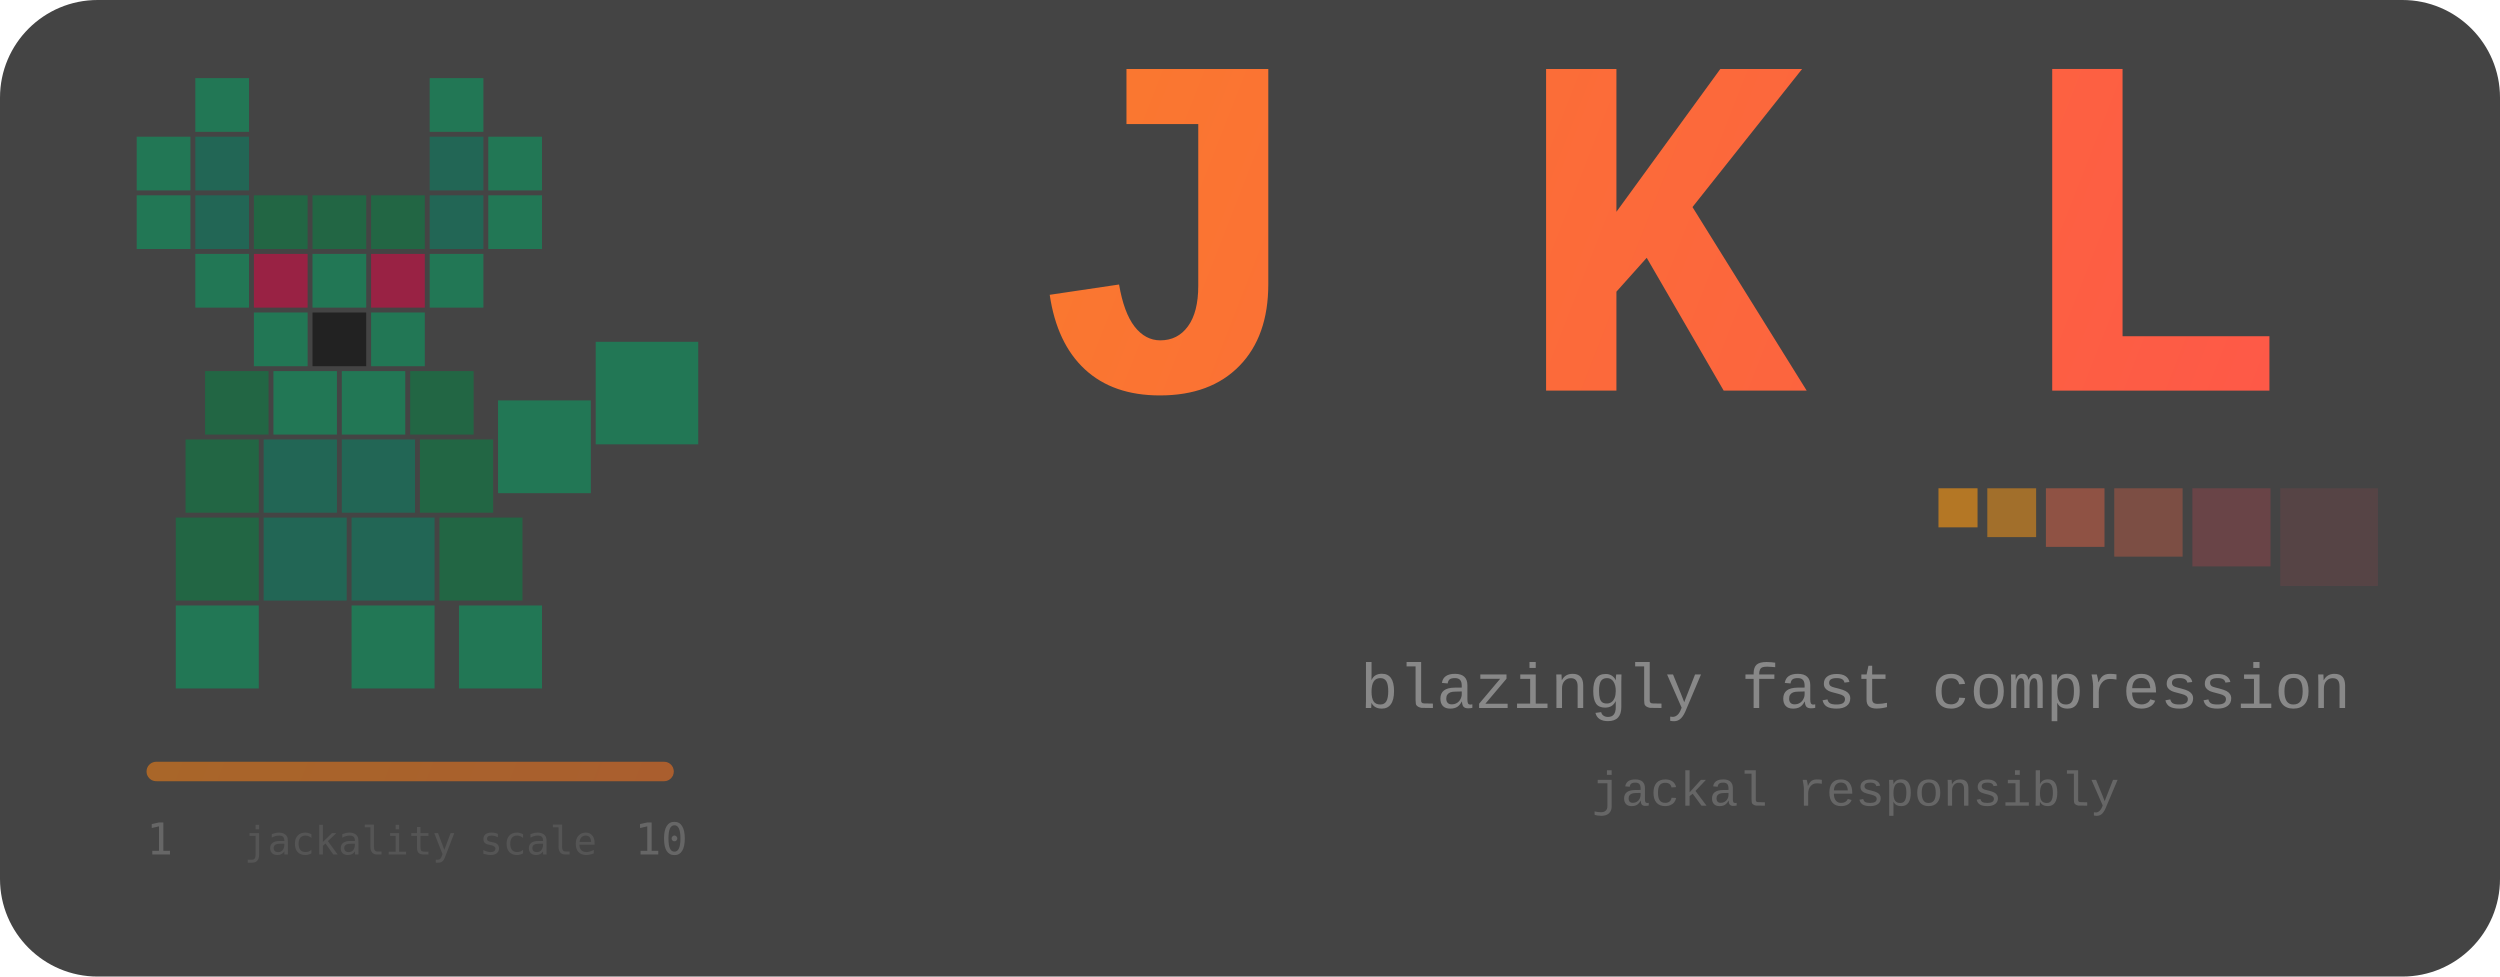
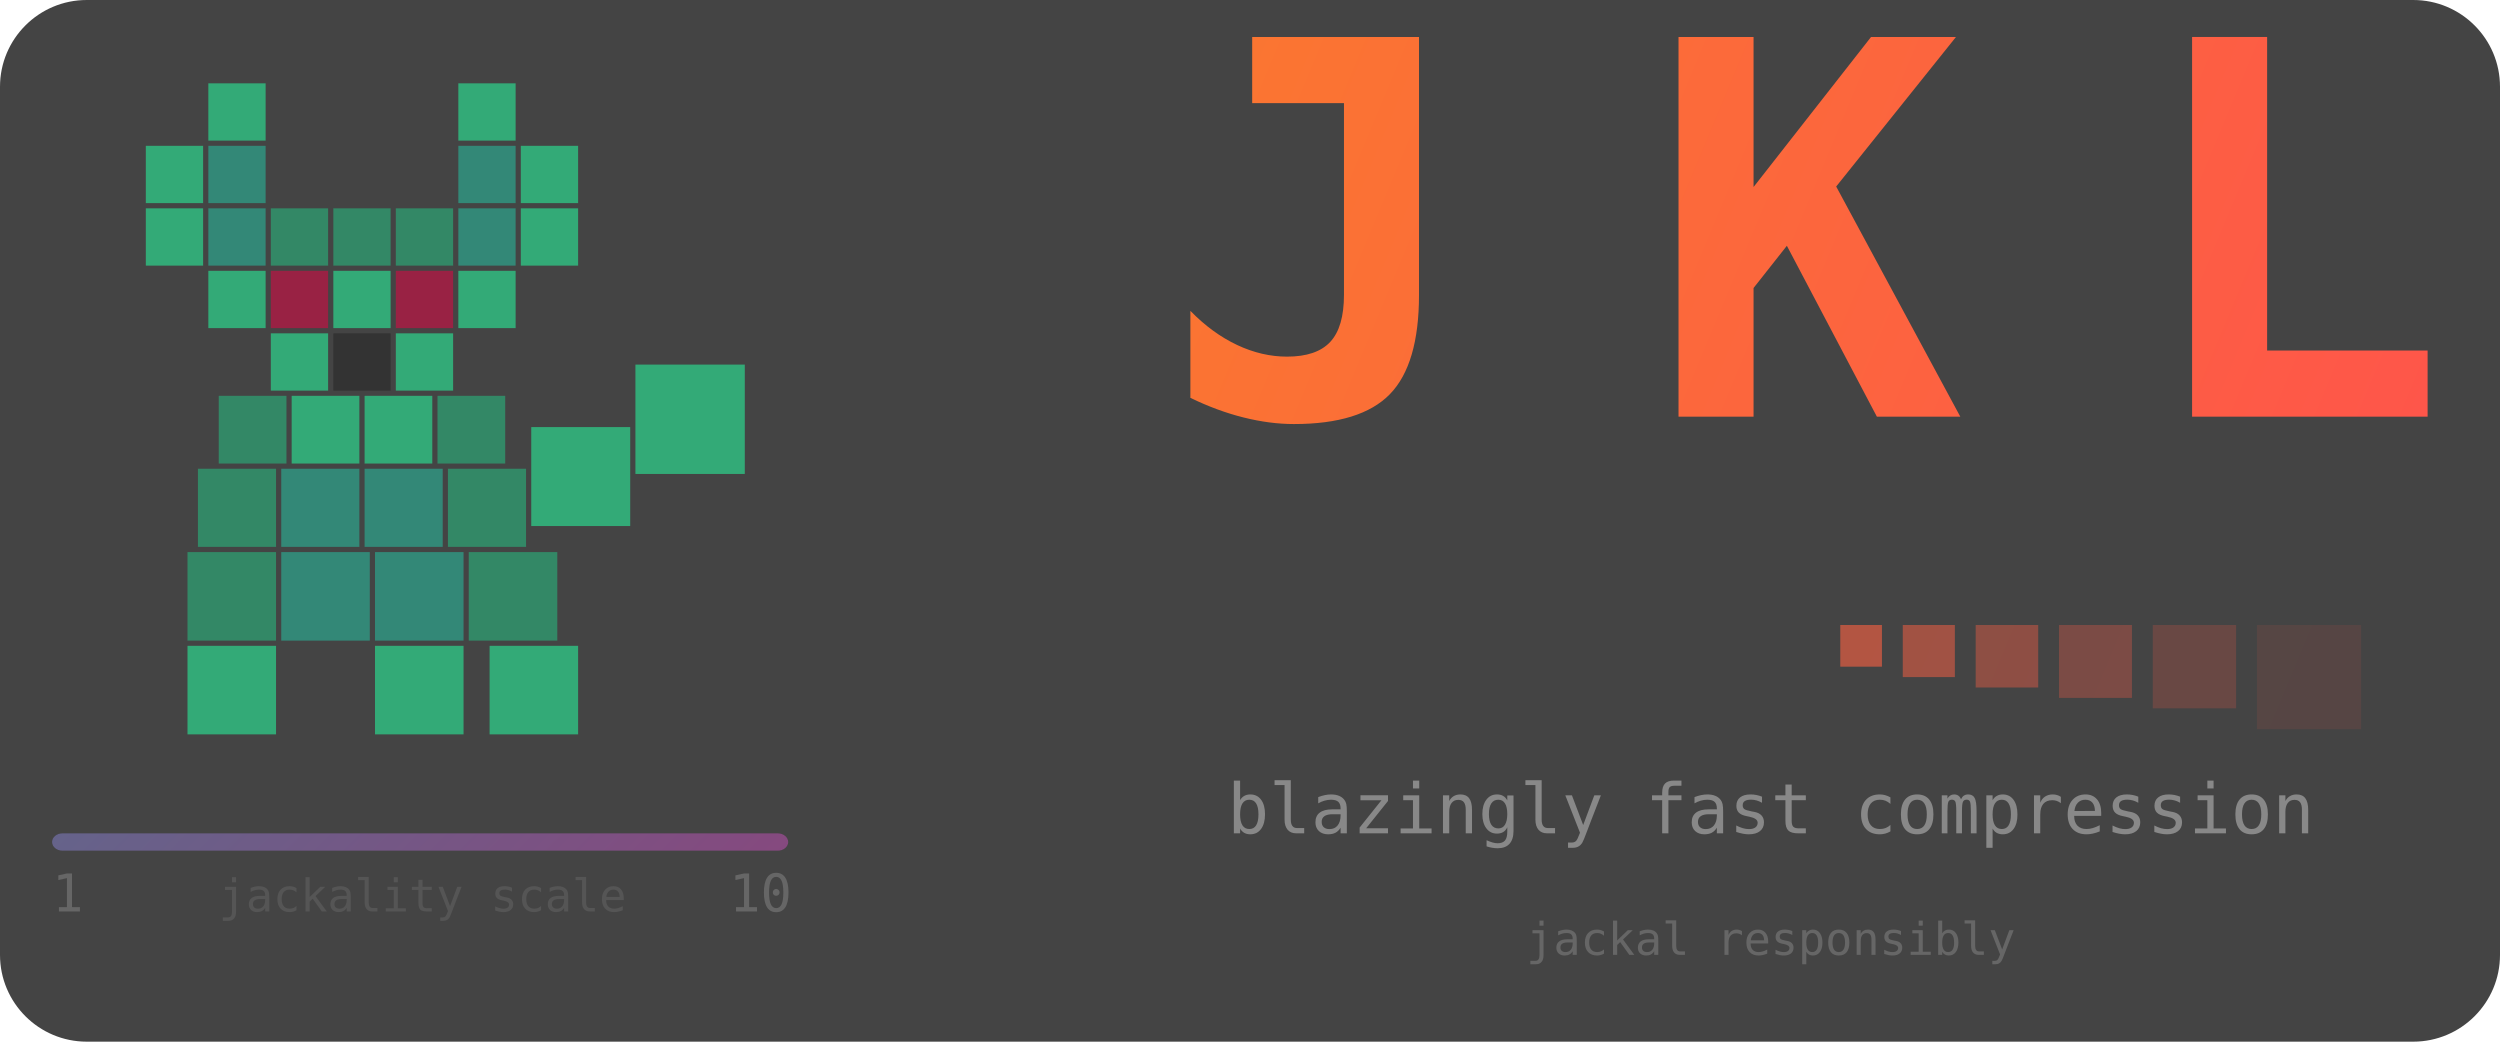
- <svg xmlns="http://www.w3.org/2000/svg" viewBox="0 0 512 200" fill="none">
+ <svg xmlns="http://www.w3.org/2000/svg" viewBox="0 0 1440 600" fill="none">
  <defs>
-     <linearGradient id="g" x1="0" y1="0" x2="512" y2="200" gradientUnits="userSpaceOnUse">
+     <linearGradient id="g1" x1="0" y1="0" x2="600" y2="600" gradientUnits="userSpaceOnUse">
+       <stop offset="0%" stop-color="#4bd1fe" />
+       <stop offset="100%" stop-color="#ff41bd" />
+     </linearGradient>
+     <linearGradient id="g2" x1="0" y1="0" x2="1440" y2="600" gradientUnits="userSpaceOnUse">
      <stop offset="0%" stop-color="#f7931a" />
      <stop offset="100%" stop-color="#ff4e50" />
    </linearGradient>
  </defs>
-   <rect width="512" height="200" rx="20" fill="#444" />
-   <rect x="28" y="28" width="11" height="11" fill="#275" />
-   <rect x="28" y="40" width="11" height="11" fill="#275" />
-   <rect x="40" y="16" width="11" height="11" fill="#275" />
-   <rect x="40" y="28" width="11" height="11" fill="#265" />
-   <rect x="40" y="40" width="11" height="11" fill="#265" />
-   <rect x="88" y="16" width="11" height="11" fill="#275" />
-   <rect x="88" y="28" width="11" height="11" fill="#265" />
-   <rect x="88" y="40" width="11" height="11" fill="#265" />
-   <rect x="100" y="28" width="11" height="11" fill="#275" />
-   <rect x="100" y="40" width="11" height="11" fill="#275" />
-   <rect x="40" y="52" width="11" height="11" fill="#275" />
-   <rect x="52" y="40" width="11" height="11" fill="#264" />
-   <rect x="64" y="40" width="11" height="11" fill="#264" />
-   <rect x="64" y="52" width="11" height="11" fill="#275" />
-   <rect x="76" y="40" width="11" height="11" fill="#264" />
-   <rect x="88" y="52" width="11" height="11" fill="#275" />
-   <rect x="52" y="52" width="11" height="11" fill="#924" />
-   <rect x="76" y="52" width="11" height="11" fill="#924" />
-   <rect x="52" y="64" width="11" height="11" fill="#275" />
-   <rect x="64" y="64" width="11" height="11" fill="#222" />
-   <rect x="76" y="64" width="11" height="11" fill="#275" />
-   <rect x="42" y="76" width="13" height="13" fill="#264" />
-   <rect x="56" y="76" width="13" height="13" fill="#275" />
-   <rect x="70" y="76" width="13" height="13" fill="#275" />
-   <rect x="84" y="76" width="13" height="13" fill="#264" />
-   <rect x="38" y="90" width="15" height="15" fill="#264" />
-   <rect x="54" y="90" width="15" height="15" fill="#265" />
-   <rect x="70" y="90" width="15" height="15" fill="#265" />
-   <rect x="86" y="90" width="15" height="15" fill="#264" />
-   <rect x="36" y="106" width="17" height="17" fill="#264" />
-   <rect x="54" y="106" width="17" height="17" fill="#265" />
-   <rect x="72" y="106" width="17" height="17" fill="#265" />
-   <rect x="90" y="106" width="17" height="17" fill="#264" />
-   <rect x="36" y="124" width="17" height="17" fill="#275" />
-   <rect x="72" y="124" width="17" height="17" fill="#275" />
-   <rect x="94" y="124" width="17" height="17" fill="#275" />
-   <rect x="102" y="82" width="19" height="19" fill="#275" />
-   <rect x="122" y="70" width="21" height="21" fill="#275" />
-   <rect x="30" y="156" width="108" height="4" rx="2" fill="#333" />
-   <rect x="30" y="156" width="108" height="4" rx="2" fill="url(#g)" opacity="0.6" />
-   <text x="30" y="175" font-family="monospace" font-size="9" fill="#666">1</text>
-   <text x="130" y="175" font-family="monospace" font-size="9" fill="#666">10</text>
-   <text x="50" y="175" font-family="monospace" font-size="8" fill="#555">jackality scale</text>
-   <text x="240" y="80" font-family="monospace, 'Courier New'" font-size="100" font-weight="bold" fill="url(#g)" text-anchor="middle" letter-spacing="16">J</text>
-   <text x="340" y="80" font-family="monospace, 'Courier New'" font-size="100" font-weight="bold" fill="url(#g)" text-anchor="middle" letter-spacing="16">K</text>
-   <text x="440" y="80" font-family="monospace, 'Courier New'" font-size="100" font-weight="bold" fill="url(#g)" text-anchor="middle" letter-spacing="16">L</text>
-   <rect x="397" y="100" width="8" height="8" fill="#f91" opacity="0.6" />
-   <rect x="407" y="100" width="10" height="10" fill="#f91" opacity="0.5" />
-   <rect x="419" y="100" width="12" height="12" fill="#f64" opacity="0.4" />
-   <rect x="433" y="100" width="14" height="14" fill="#f64" opacity="0.3" />
-   <rect x="449" y="100" width="16" height="16" fill="#f45" opacity="0.2" />
-   <rect x="467" y="100" width="20" height="20" fill="#f45" opacity="0.1" />
-   <text x="380" y="145" font-family="monospace, 'Courier New'" font-size="13" fill="#888" text-anchor="middle">blazingly fast compression</text>
-   <text x="380" y="165" font-family="monospace, 'Courier New'" font-size="10" fill="#666" text-anchor="middle">jackal responsibly</text>
+   <rect width="1440" height="600" rx="50" fill="#444" />
+   <rect x="84" y="84" width="33" height="33" fill="#3a7" />
+   <rect x="84" y="120" width="33" height="33" fill="#3a7" />
+   <rect x="120" y="48" width="33" height="33" fill="#3a7" />
+   <rect x="120" y="84" width="33" height="33" fill="#387" />
+   <rect x="120" y="120" width="33" height="33" fill="#387" />
+   <rect x="264" y="48" width="33" height="33" fill="#3a7" />
+   <rect x="264" y="84" width="33" height="33" fill="#387" />
+   <rect x="264" y="120" width="33" height="33" fill="#387" />
+   <rect x="300" y="84" width="33" height="33" fill="#3a7" />
+   <rect x="300" y="120" width="33" height="33" fill="#3a7" />
+   <rect x="120" y="156" width="33" height="33" fill="#3a7" />
+   <rect x="156" y="120" width="33" height="33" fill="#386" />
+   <rect x="192" y="120" width="33" height="33" fill="#386" />
+   <rect x="192" y="156" width="33" height="33" fill="#3a7" />
+   <rect x="228" y="120" width="33" height="33" fill="#386" />
+   <rect x="264" y="156" width="33" height="33" fill="#3a7" />
+   <rect x="156" y="156" width="33" height="33" fill="#924" />
+   <rect x="228" y="156" width="33" height="33" fill="#924" />
+   <rect x="156" y="192" width="33" height="33" fill="#3a7" />
+   <rect x="192" y="192" width="33" height="33" fill="#333" />
+   <rect x="228" y="192" width="33" height="33" fill="#3a7" />
+   <rect x="126" y="228" width="39" height="39" fill="#386" />
+   <rect x="168" y="228" width="39" height="39" fill="#3a7" />
+   <rect x="210" y="228" width="39" height="39" fill="#3a7" />
+   <rect x="252" y="228" width="39" height="39" fill="#386" />
+   <rect x="114" y="270" width="45" height="45" fill="#386" />
+   <rect x="162" y="270" width="45" height="45" fill="#387" />
+   <rect x="210" y="270" width="45" height="45" fill="#387" />
+   <rect x="258" y="270" width="45" height="45" fill="#386" />
+   <rect x="108" y="318" width="51" height="51" fill="#386" />
+   <rect x="162" y="318" width="51" height="51" fill="#387" />
+   <rect x="216" y="318" width="51" height="51" fill="#387" />
+   <rect x="270" y="318" width="51" height="51" fill="#386" />
+   <rect x="108" y="372" width="51" height="51" fill="#3a7" />
+   <rect x="216" y="372" width="51" height="51" fill="#3a7" />
+   <rect x="282" y="372" width="51" height="51" fill="#3a7" />
+   <rect x="306" y="246" width="57" height="57" fill="#3a7" />
+   <rect x="366" y="210" width="63" height="63" fill="#3a7" />
+   <rect x="30" y="480" width="424" height="10" rx="6" fill="#333" />
+   <rect x="30" y="480" width="424" height="10" rx="6" fill="url(#g1)" opacity="0.5" />
+   <text x="30" y="525" font-family="Consolas" font-size="30" fill="#666">1</text>
+   <text x="420" y="525" font-family="Consolas" font-size="30" fill="#666">10</text>
+   <text x="126" y="525" font-family="Consolas" font-size="26" fill="#555">jackality scale</text>
+   <text x="760" y="240" font-family="Consolas" font-size="300" font-weight="bold" fill="url(#g2)" text-anchor="middle" letter-spacing="48">J</text>
+   <text x="1040" y="240" font-family="Consolas" font-size="300" font-weight="bold" fill="url(#g2)" text-anchor="middle" letter-spacing="48">K</text>
+   <text x="1320" y="240" font-family="Consolas" font-size="300" font-weight="bold" fill="url(#g2)" text-anchor="middle" letter-spacing="48">L</text>
+   <rect x="1060" y="360" width="24" height="24" fill="url(#g2)" opacity="0.6" />
+   <rect x="1096" y="360" width="30" height="30" fill="url(#g2)" opacity="0.5" />
+   <rect x="1138" y="360" width="36" height="36" fill="url(#g2)" opacity="0.4" />
+   <rect x="1186" y="360" width="42" height="42" fill="url(#g2)" opacity="0.3" />
+   <rect x="1240" y="360" width="48" height="48" fill="url(#g2)" opacity="0.2" />
+   <rect x="1300" y="360" width="60" height="60" fill="url(#g2)" opacity="0.1" />
+   <text x="1020" y="480" font-family="Consolas" font-size="40" fill="#888" text-anchor="middle">blazingly fast compression</text>
+   <text x="1020" y="550" font-family="Consolas" font-size="26" fill="#666" text-anchor="middle">jackal responsibly</text>
</svg>
